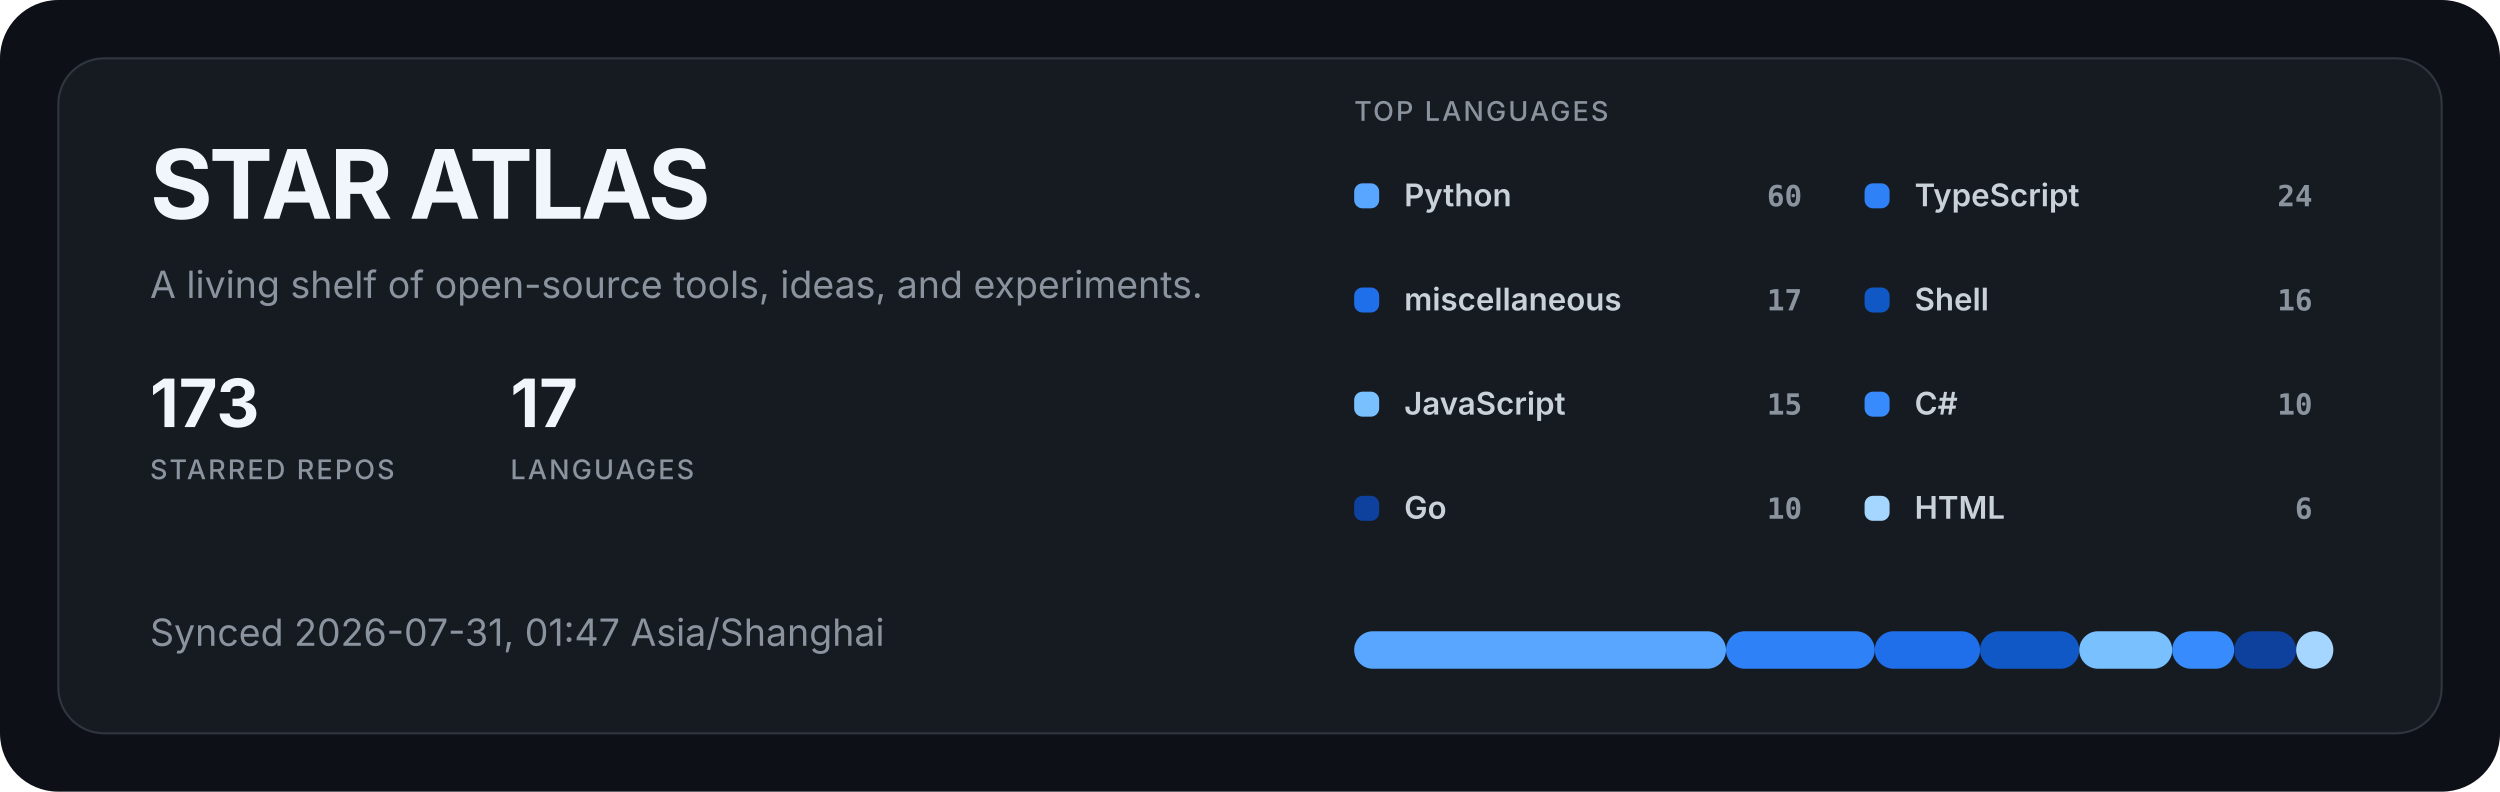
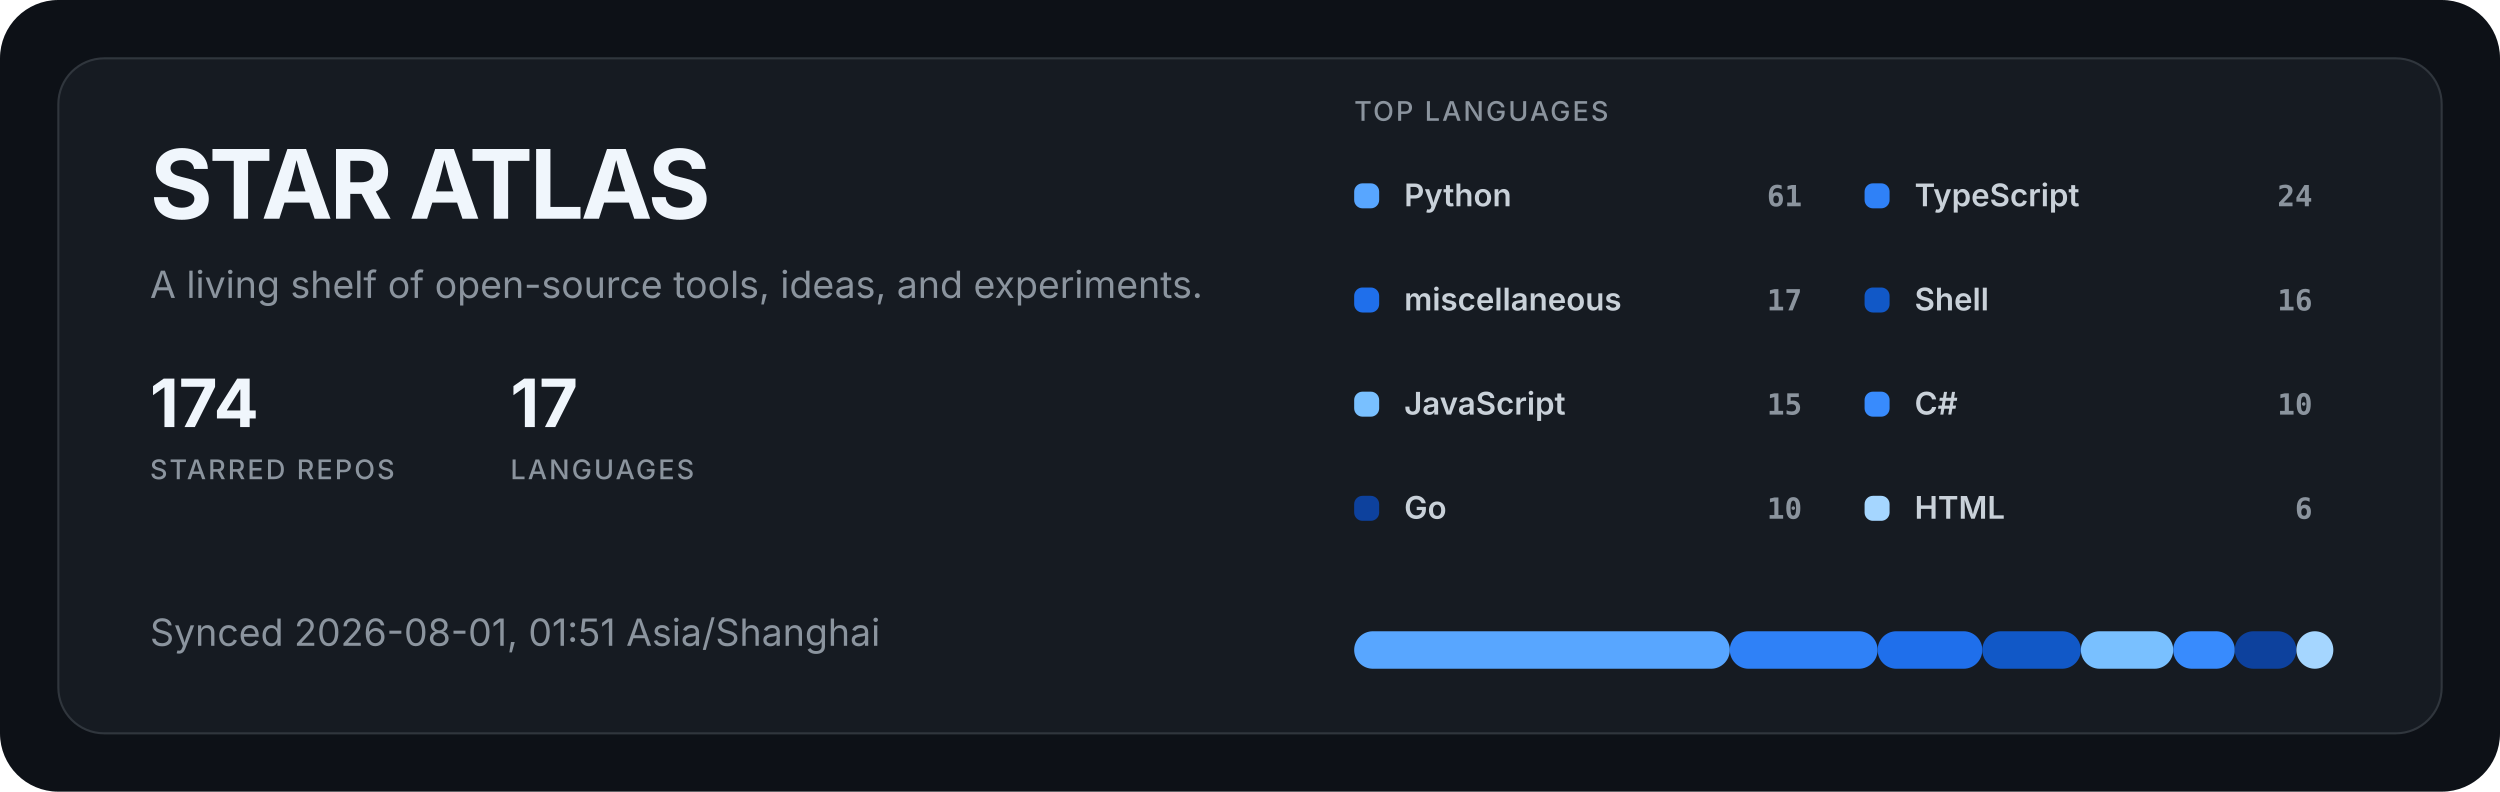
<svg xmlns="http://www.w3.org/2000/svg" width="1200" height="380" viewBox="0 0 1200 380" role="img" aria-labelledby="title description">
  <style>
  .title { fill: #f0f6fc; font: 700 46px -apple-system, BlinkMacSystemFont, "Segoe UI", sans-serif; letter-spacing: -1.5px; }
  .subtitle { fill: #8b949e; font: 400 18px -apple-system, BlinkMacSystemFont, "Segoe UI", sans-serif; }
  .metric { fill: #f0f6fc; font: 700 32px -apple-system, BlinkMacSystemFont, "Segoe UI", sans-serif; }
  .metric-label { fill: #8b949e; font: 500 13px -apple-system, BlinkMacSystemFont, "Segoe UI", sans-serif; letter-spacing: 1px; }
  .label { fill: #c9d1d9; font: 600 15px -apple-system, BlinkMacSystemFont, "Segoe UI", sans-serif; }
  .value { fill: #8b949e; font: 600 14px ui-monospace, SFMono-Regular, Consolas, monospace; }
</style>
  <rect width="1200" height="380" rx="28" fill="#0d1117" />
  <rect x="28" y="28" width="1144" height="324" rx="22" fill="#161b22" stroke="#30363d" />
  <text x="72" y="105" class="title">STAR ATLAS</text>
  <text x="72" y="143" class="subtitle">A living shelf of open-source tools, ideas, and experiments.</text>
  <g transform="translate(72 205)">
-     <text class="metric">173</text>
+     <text class="metric">174</text>
    <text y="25" class="metric-label">STARRED REPOS</text>
  </g>
  <g transform="translate(245 205)">
    <text class="metric">17</text>
    <text y="25" class="metric-label">LANGUAGES</text>
  </g>
-   <text x="72" y="310" class="subtitle">Synced 2026-07-31, 01:47 Asia/Shanghai</text>
+   <text x="72" y="310" class="subtitle">Synced 2026-08-01, 01:51 Asia/Shanghai</text>
  <text x="650" y="58" class="metric-label">TOP LANGUAGES</text>
  <g transform="translate(650 88)">
    <rect width="12" height="12" rx="4" fill="#58a6ff" />
    <text x="24" y="11" class="label">Python</text>
-     <text x="215" y="11" text-anchor="end" class="value">60</text>
+     <text x="215" y="11" text-anchor="end" class="value">61</text>
  </g>
  <g transform="translate(895 88)">
    <rect width="12" height="12" rx="4" fill="#2f81f7" />
    <text x="24" y="11" class="label">TypeScript</text>
    <text x="215" y="11" text-anchor="end" class="value">24</text>
  </g>
  <g transform="translate(650 138)">
    <rect width="12" height="12" rx="4" fill="#1f6feb" />
    <text x="24" y="11" class="label">miscellaneous</text>
    <text x="215" y="11" text-anchor="end" class="value">17</text>
  </g>
  <g transform="translate(895 138)">
    <rect width="12" height="12" rx="4" fill="#1158c7" />
    <text x="24" y="11" class="label">Shell</text>
    <text x="215" y="11" text-anchor="end" class="value">16</text>
  </g>
  <g transform="translate(650 188)">
    <rect width="12" height="12" rx="4" fill="#79c0ff" />
    <text x="24" y="11" class="label">JavaScript</text>
    <text x="215" y="11" text-anchor="end" class="value">15</text>
  </g>
  <g transform="translate(895 188)">
    <rect width="12" height="12" rx="4" fill="#388bfd" />
    <text x="24" y="11" class="label">C#</text>
    <text x="215" y="11" text-anchor="end" class="value">10</text>
  </g>
  <g transform="translate(650 238)">
    <rect width="12" height="12" rx="4" fill="#0d419d" />
    <text x="24" y="11" class="label">Go</text>
    <text x="215" y="11" text-anchor="end" class="value">10</text>
  </g>
  <g transform="translate(895 238)">
    <rect width="12" height="12" rx="4" fill="#a5d6ff" />
    <text x="24" y="11" class="label">HTML</text>
    <text x="215" y="11" text-anchor="end" class="value">6</text>
  </g>
-   <rect x="650.00" y="303" width="178.48" height="18" rx="9" fill="#58a6ff" />
-   <rect x="828.48" y="303" width="71.39" height="18" rx="9" fill="#2f81f7" />
-   <rect x="899.87" y="303" width="50.57" height="18" rx="9" fill="#1f6feb" />
-   <rect x="950.44" y="303" width="47.59" height="18" rx="9" fill="#1158c7" />
-   <rect x="998.04" y="303" width="44.62" height="18" rx="9" fill="#79c0ff" />
-   <rect x="1042.66" y="303" width="29.75" height="18" rx="9" fill="#388bfd" />
-   <rect x="1072.41" y="303" width="29.75" height="18" rx="9" fill="#0d419d" />
-   <rect x="1102.15" y="303" width="17.85" height="18" rx="9" fill="#a5d6ff" />
+   <rect x="650.00" y="303" width="180.31" height="18" rx="9" fill="#58a6ff" />
+   <rect x="830.31" y="303" width="70.94" height="18" rx="9" fill="#2f81f7" />
+   <rect x="901.26" y="303" width="50.25" height="18" rx="9" fill="#1f6feb" />
+   <rect x="951.51" y="303" width="47.30" height="18" rx="9" fill="#1158c7" />
+   <rect x="998.81" y="303" width="44.34" height="18" rx="9" fill="#79c0ff" />
+   <rect x="1043.14" y="303" width="29.56" height="18" rx="9" fill="#388bfd" />
+   <rect x="1072.70" y="303" width="29.56" height="18" rx="9" fill="#0d419d" />
+   <rect x="1102.26" y="303" width="17.74" height="18" rx="9" fill="#a5d6ff" />
</svg>
